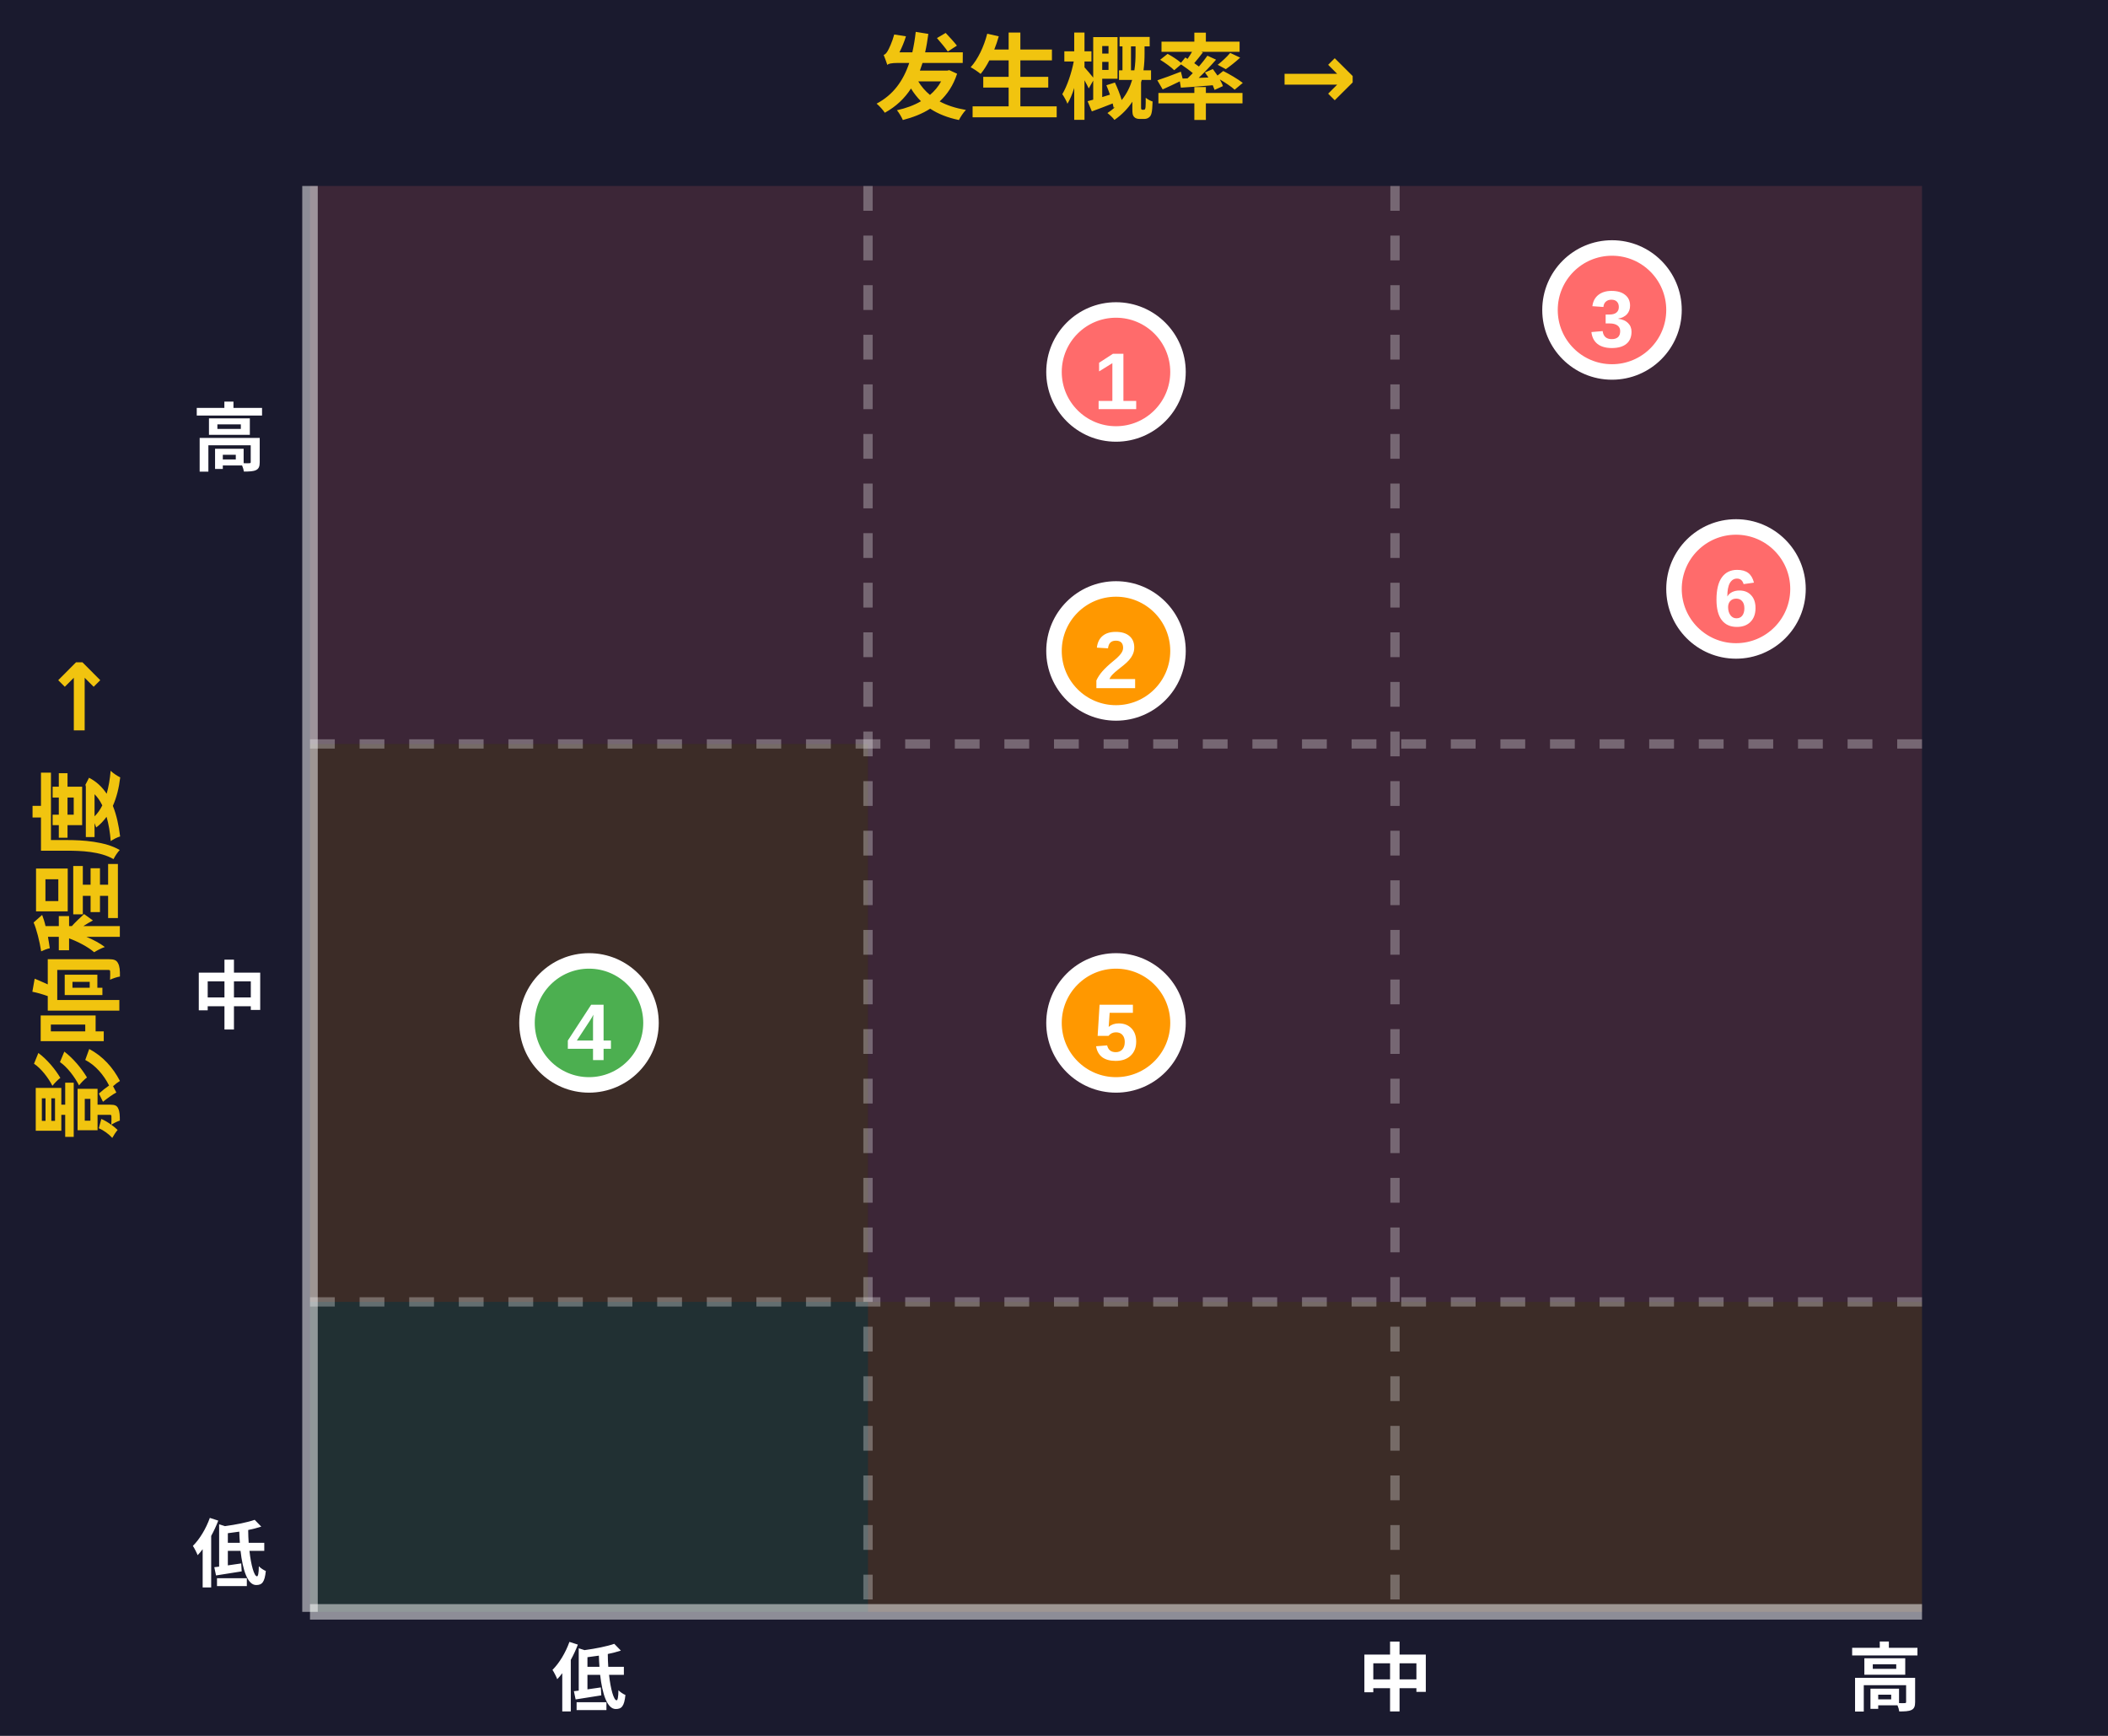
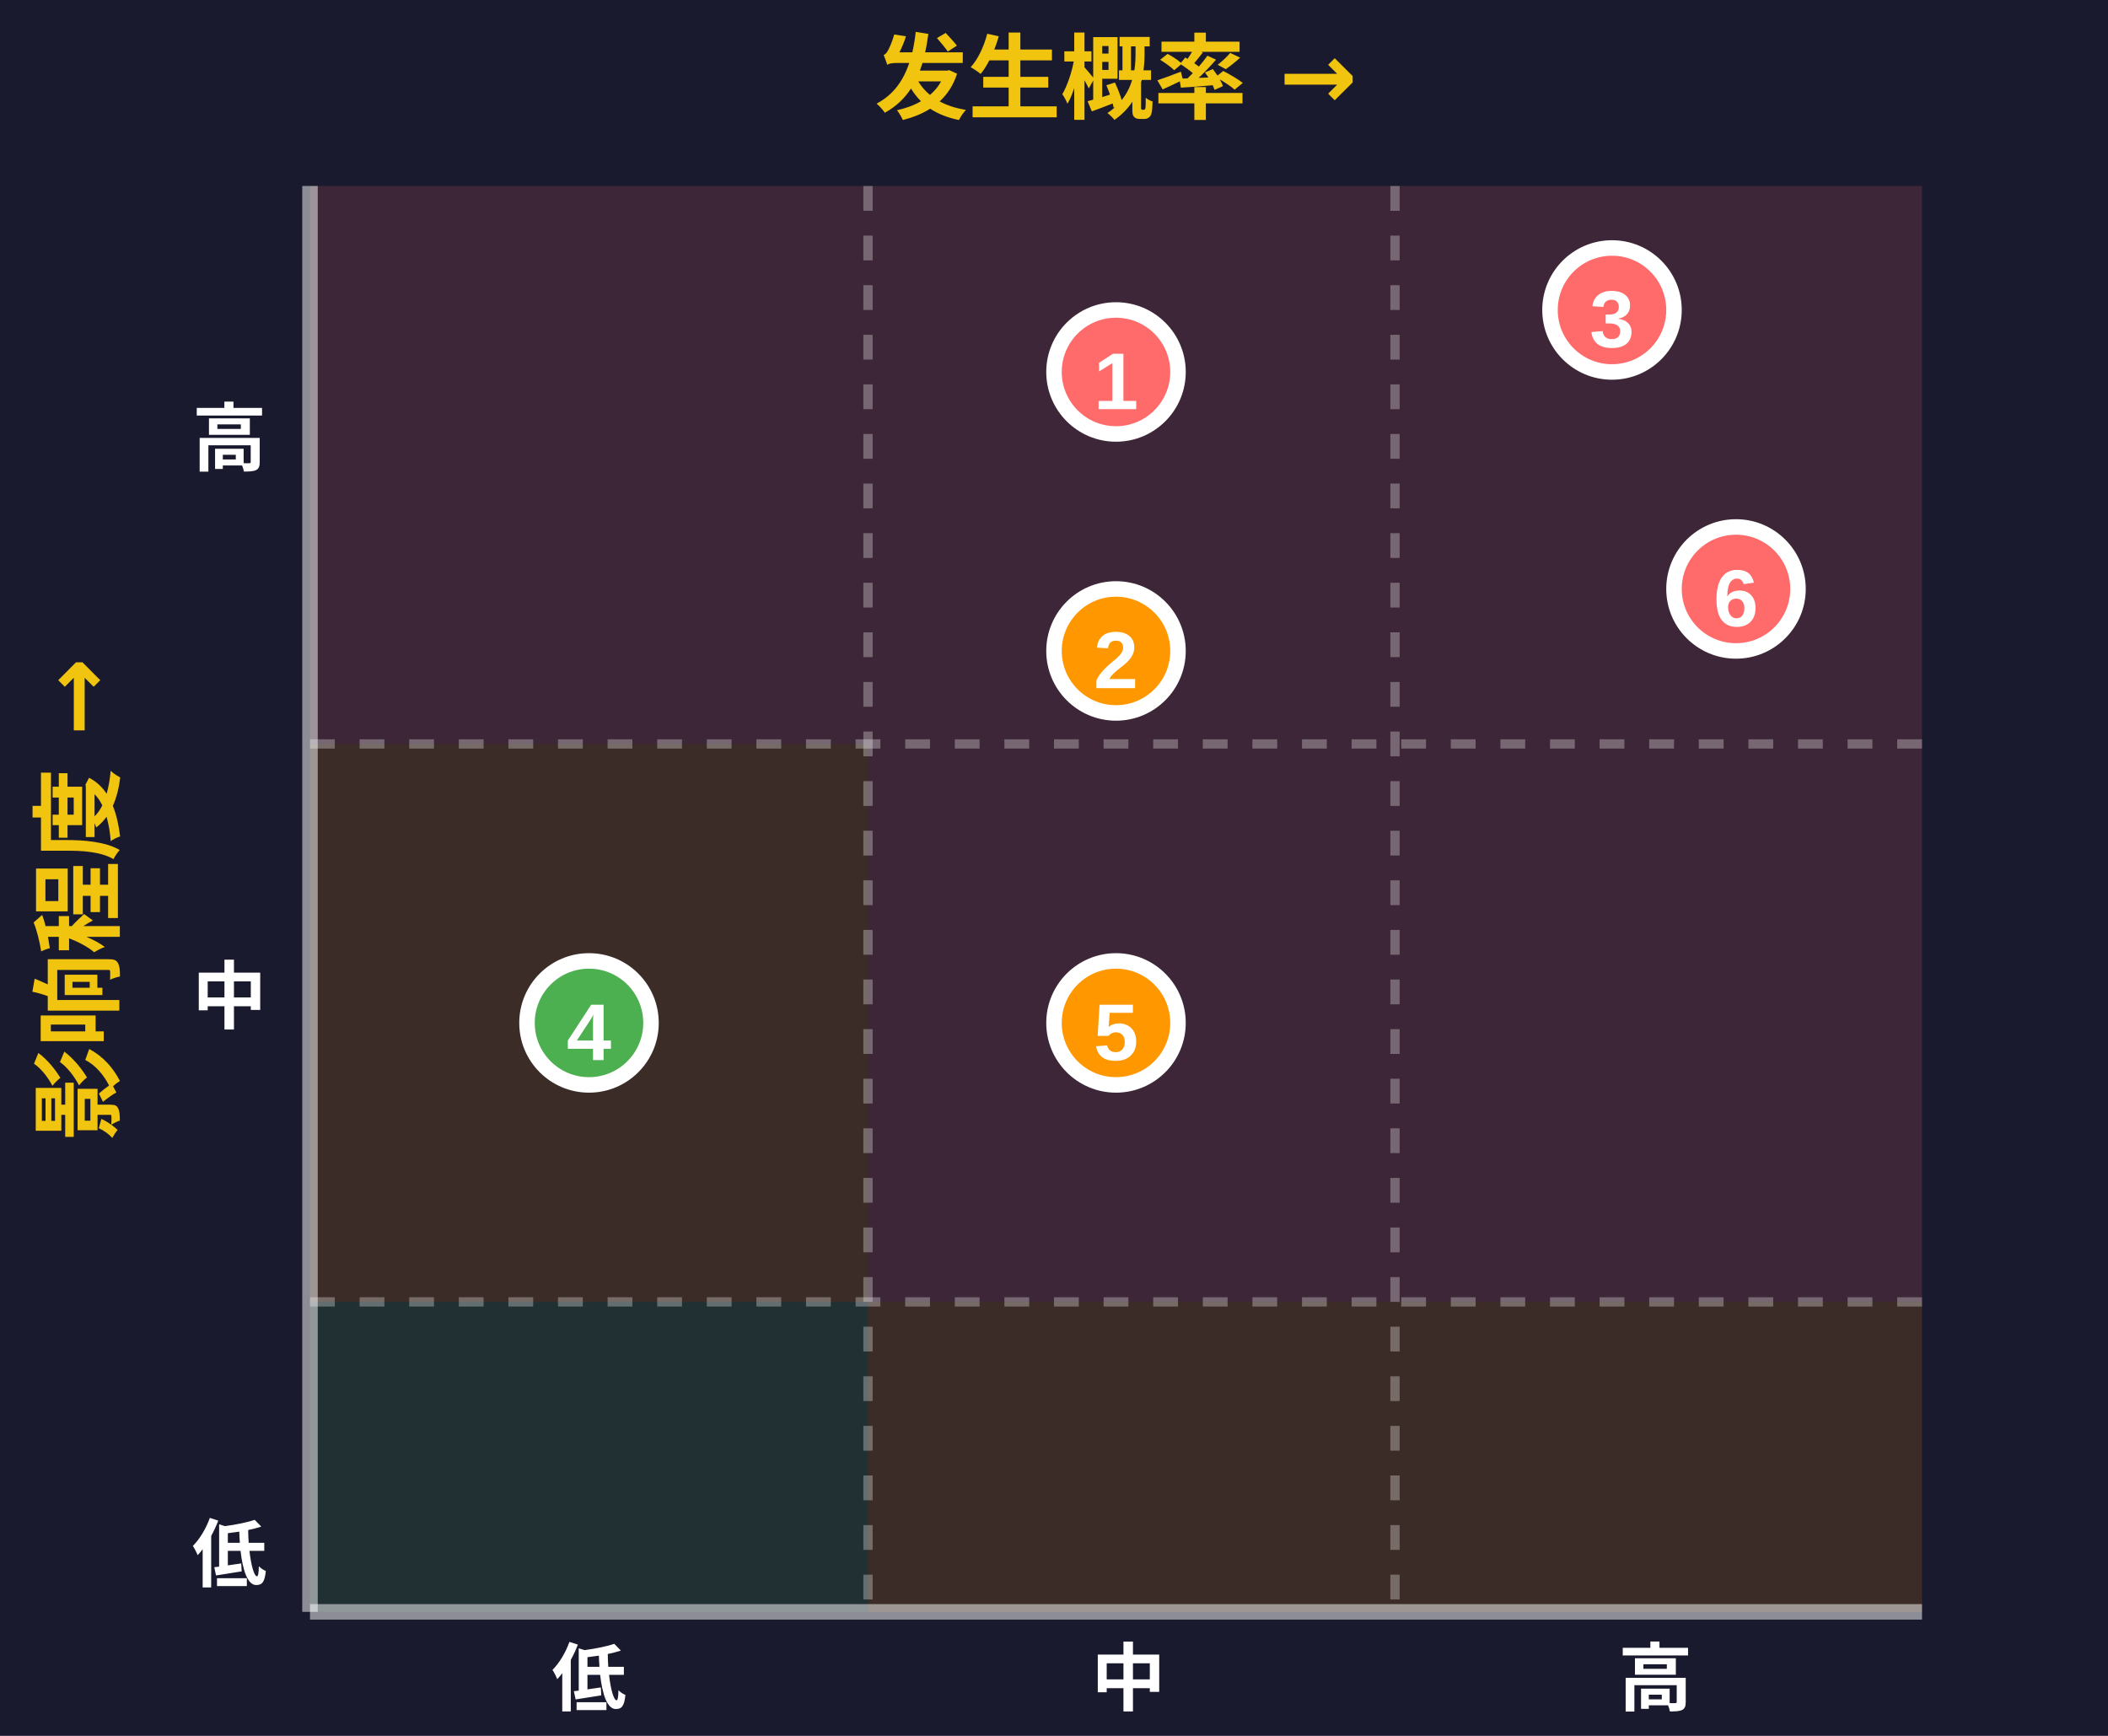
<svg xmlns="http://www.w3.org/2000/svg" viewBox="0 0 340 280">
  <rect width="340" height="280" fill="#1a1a2e" />
  <rect x="50" y="210" width="90" height="50" fill="rgba(76, 175, 80, 0.15)" stroke="none" />
  <rect x="50" y="120" width="90" height="90" fill="rgba(255, 152, 0, 0.15)" stroke="none" />
  <rect x="140" y="210" width="170" height="50" fill="rgba(255, 152, 0, 0.15)" stroke="none" />
  <rect x="140" y="30" width="170" height="180" fill="rgba(255, 107, 107, 0.15)" stroke="none" />
  <rect x="50" y="30" width="90" height="90" fill="rgba(255, 107, 107, 0.15)" stroke="none" />
  <line x1="50" y1="120" x2="310" y2="120" stroke="rgba(255,255,255,0.3)" stroke-width="1.5" stroke-dasharray="4,4" />
  <line x1="50" y1="210" x2="310" y2="210" stroke="rgba(255,255,255,0.3)" stroke-width="1.5" stroke-dasharray="4,4" />
  <line x1="140" y1="30" x2="140" y2="260" stroke="rgba(255,255,255,0.3)" stroke-width="1.5" stroke-dasharray="4,4" />
  <line x1="225" y1="30" x2="225" y2="260" stroke="rgba(255,255,255,0.3)" stroke-width="1.5" stroke-dasharray="4,4" />
  <line x1="50" y1="30" x2="50" y2="260" stroke="rgba(255,255,255,0.5)" stroke-width="2.5" />
  <line x1="50" y1="260" x2="310" y2="260" stroke="rgba(255,255,255,0.5)" stroke-width="2.5" />
  <text x="43" y="255" fill="white" font-size="12" text-anchor="end" font-weight="600" font-family="PingFang SC, Hiragino Sans GB, Microsoft YaHei, sans-serif">低</text>
  <text x="43" y="165" fill="white" font-size="12" text-anchor="end" font-weight="600" font-family="PingFang SC, Hiragino Sans GB, Microsoft YaHei, sans-serif">中</text>
  <text x="43" y="75" fill="white" font-size="12" text-anchor="end" font-weight="600" font-family="PingFang SC, Hiragino Sans GB, Microsoft YaHei, sans-serif">高</text>
  <text x="95" y="275" fill="white" font-size="12" text-anchor="middle" font-weight="600" font-family="PingFang SC, Hiragino Sans GB, Microsoft YaHei, sans-serif">低</text>
-   <text x="225" y="275" fill="white" font-size="12" text-anchor="middle" font-weight="600" font-family="PingFang SC, Hiragino Sans GB, Microsoft YaHei, sans-serif">中</text>
-   <text x="310" y="275" fill="white" font-size="12" text-anchor="end" font-weight="600" font-family="PingFang SC, Hiragino Sans GB, Microsoft YaHei, sans-serif">高</text>
+   <text x="182" y="275" fill="white" font-size="12" text-anchor="middle" font-weight="600" font-family="PingFang SC, Hiragino Sans GB, Microsoft YaHei, sans-serif">中</text>
+   <text x="267" y="275" fill="white" font-size="12" text-anchor="middle" font-weight="600" font-family="PingFang SC, Hiragino Sans GB, Microsoft YaHei, sans-serif">高</text>
  <text x="180" y="18" fill="#F1C40F" font-size="15" font-weight="700" text-anchor="middle" font-family="PingFang SC, Hiragino Sans GB, Microsoft YaHei, sans-serif">发生概率 →</text>
  <text x="18" y="145" fill="#F1C40F" font-size="15" font-weight="700" text-anchor="middle" transform="rotate(-90, 18, 145)" font-family="PingFang SC, Hiragino Sans GB, Microsoft YaHei, sans-serif">影响程度 →</text>
  <circle cx="180" cy="60" r="10" fill="#FF6B6B" stroke="white" stroke-width="2.5" />
  <text x="180" y="66" fill="white" font-size="13" font-weight="bold" text-anchor="middle" font-family="Arial, sans-serif">1</text>
  <circle cx="180" cy="105" r="10" fill="#FF9800" stroke="white" stroke-width="2.5" />
  <text x="180" y="111" fill="white" font-size="13" font-weight="bold" text-anchor="middle" font-family="Arial, sans-serif">2</text>
  <circle cx="260" cy="50" r="10" fill="#FF6B6B" stroke="white" stroke-width="2.5" />
  <text x="260" y="56" fill="white" font-size="13" font-weight="bold" text-anchor="middle" font-family="Arial, sans-serif">3</text>
  <circle cx="95" cy="165" r="10" fill="#4CAF50" stroke="white" stroke-width="2.5" />
  <text x="95" y="171" fill="white" font-size="13" font-weight="bold" text-anchor="middle" font-family="Arial, sans-serif">4</text>
  <circle cx="180" cy="165" r="10" fill="#FF9800" stroke="white" stroke-width="2.5" />
  <text x="180" y="171" fill="white" font-size="13" font-weight="bold" text-anchor="middle" font-family="Arial, sans-serif">5</text>
  <circle cx="280" cy="95" r="10" fill="#FF6B6B" stroke="white" stroke-width="2.5" />
  <text x="280" y="101" fill="white" font-size="13" font-weight="bold" text-anchor="middle" font-family="Arial, sans-serif">6</text>
</svg>
